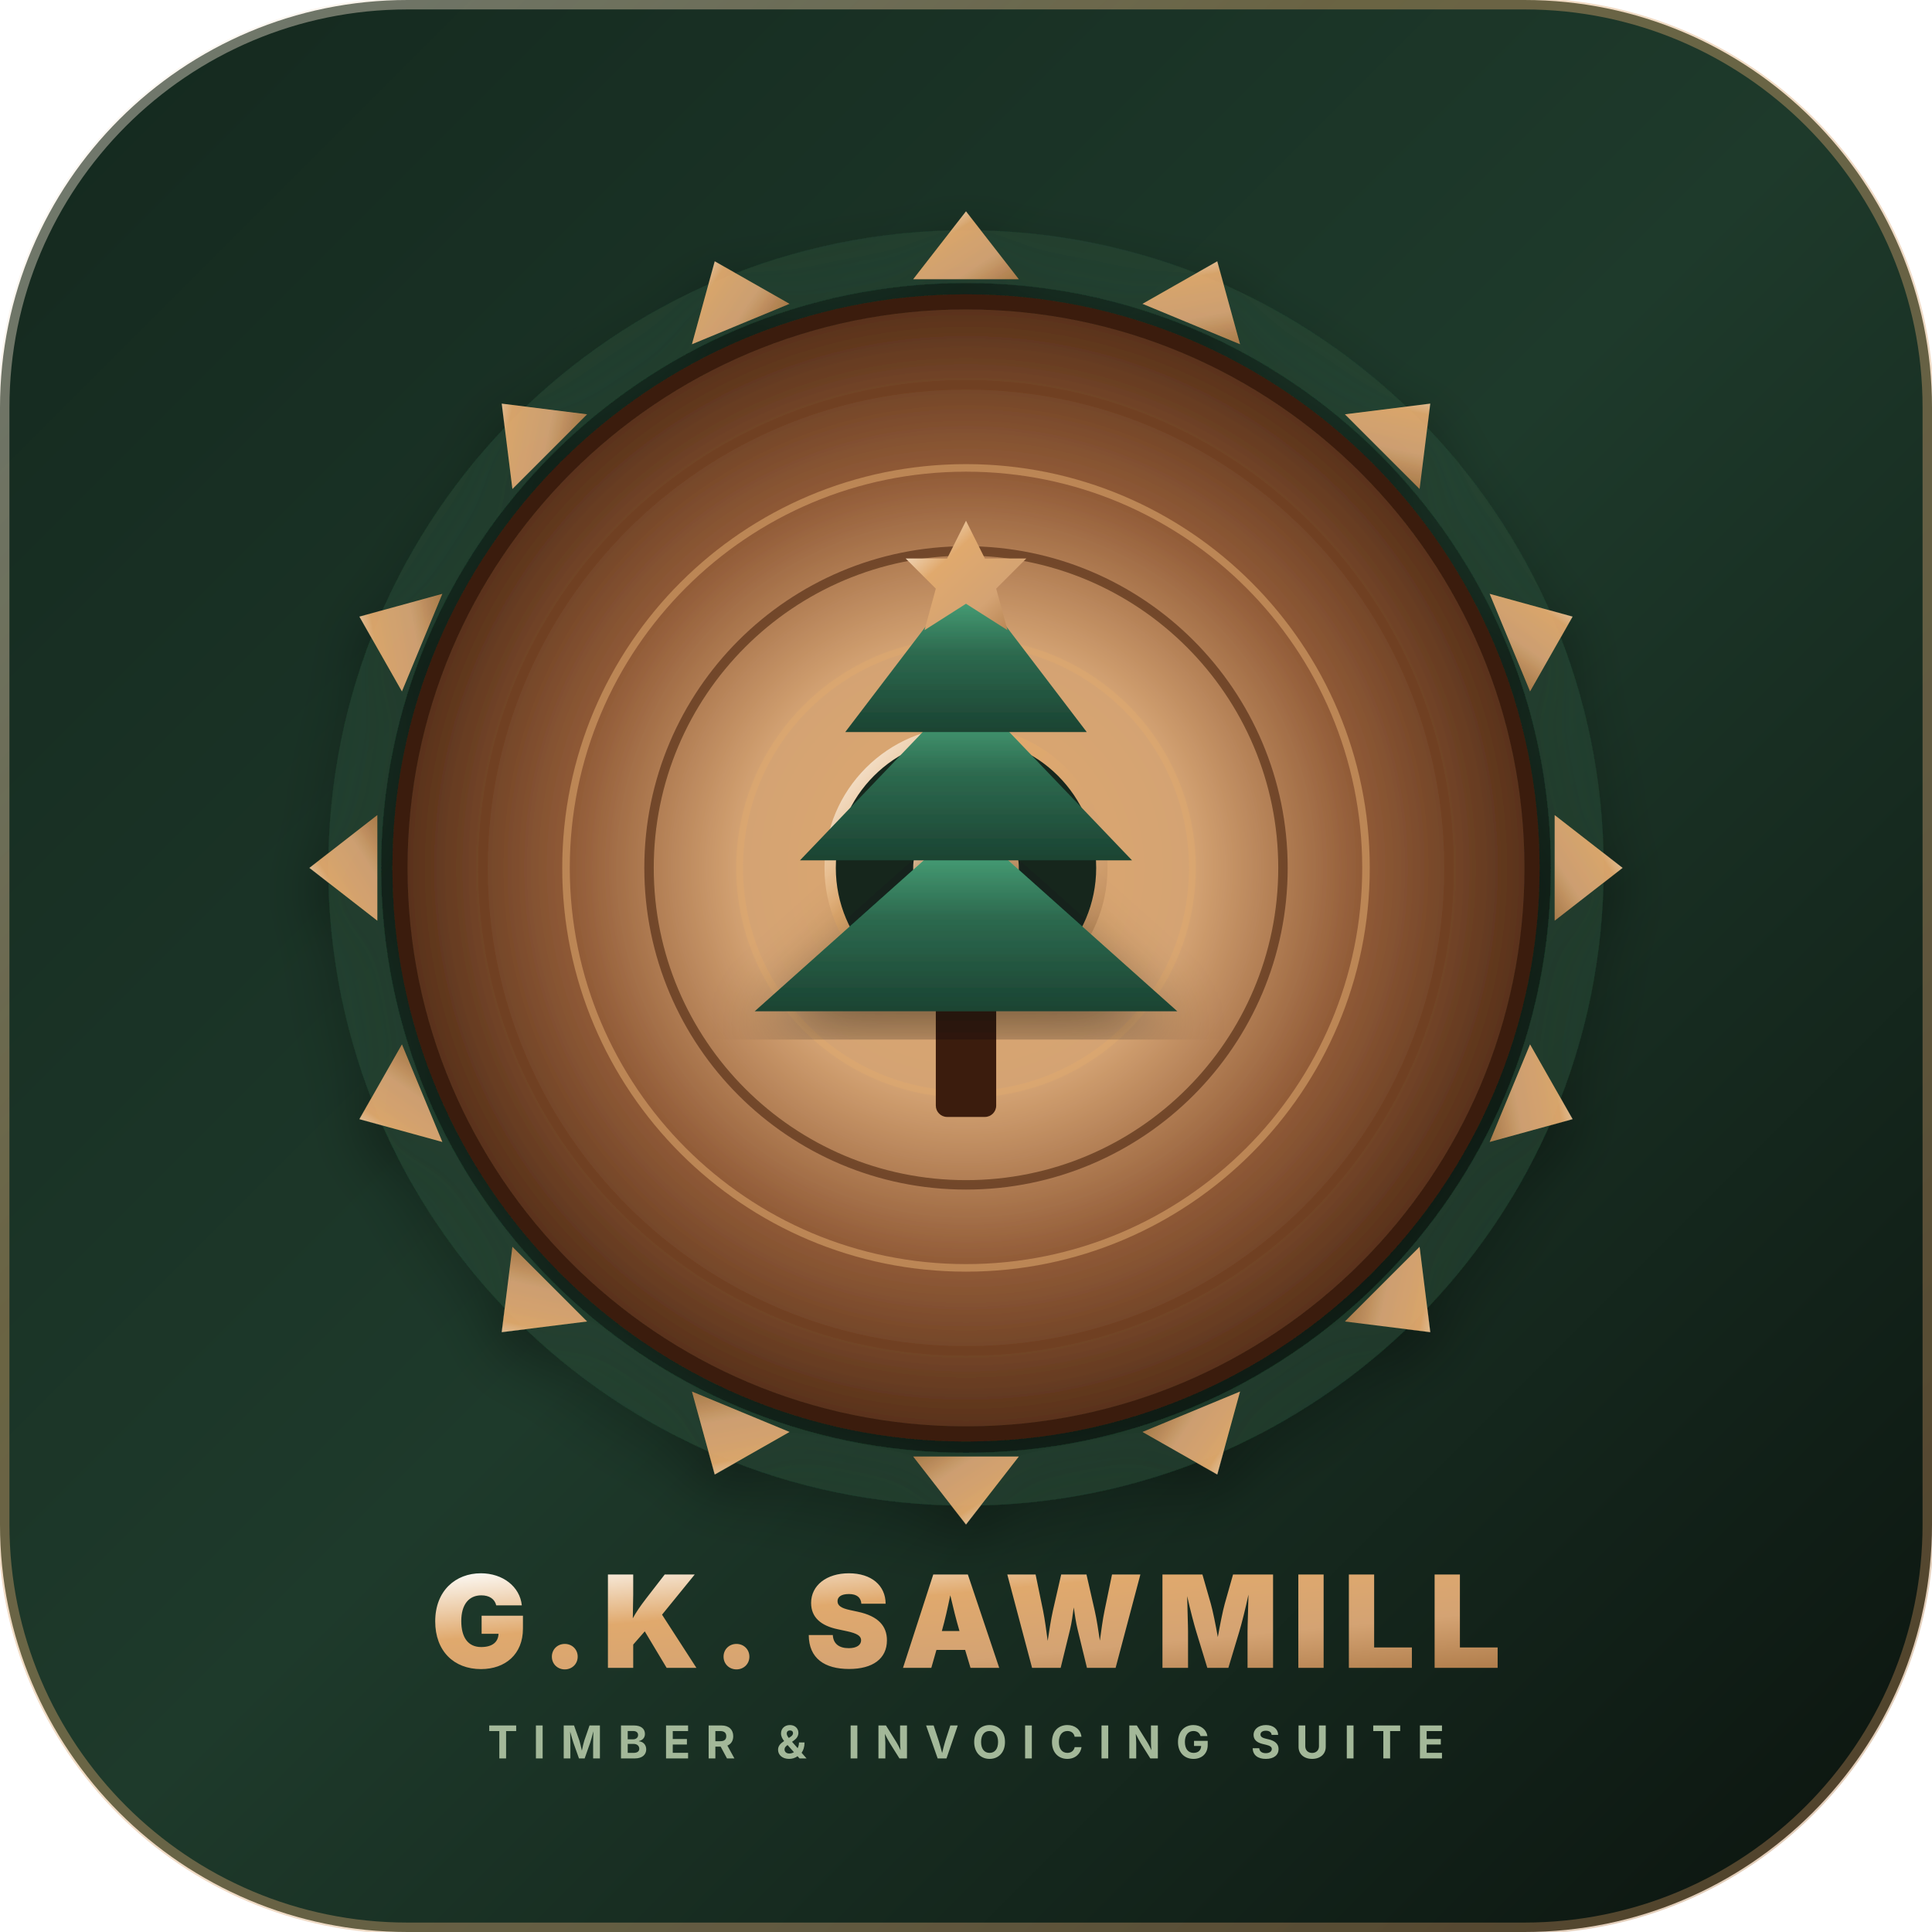
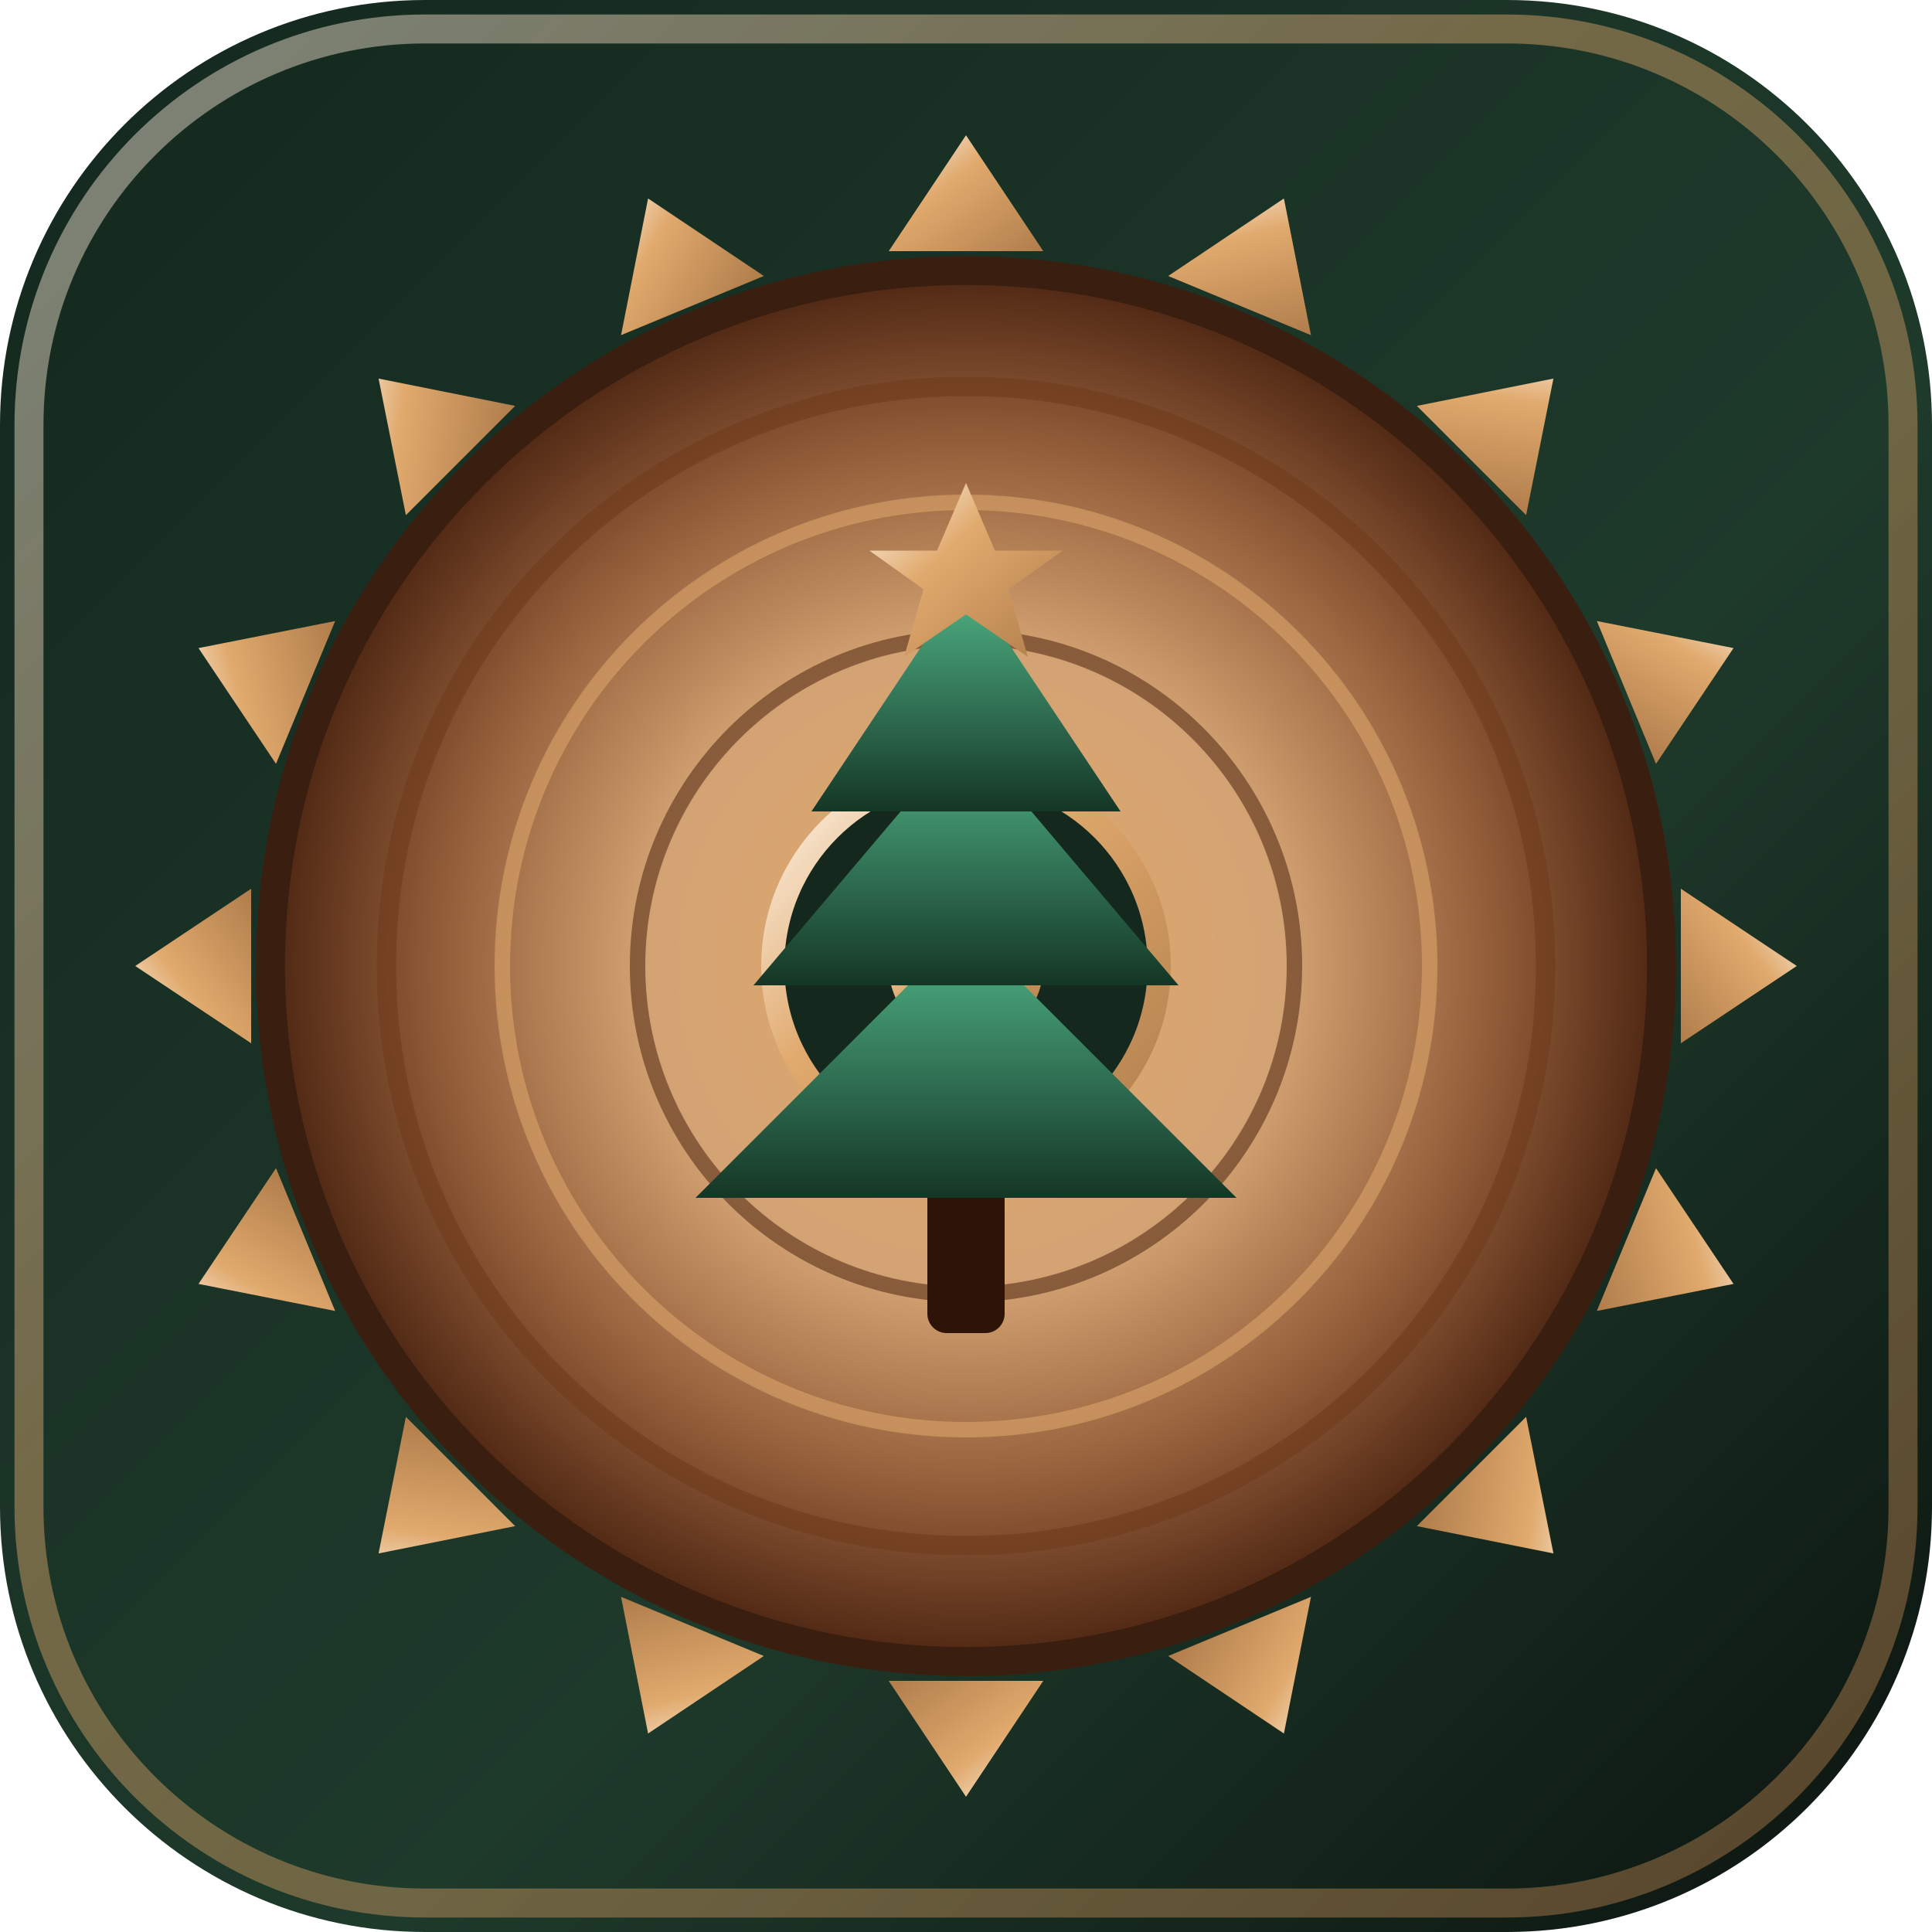
- <svg xmlns="http://www.w3.org/2000/svg" viewBox="0 0 512 512" width="100%" height="100%">
+ <svg xmlns="http://www.w3.org/2000/svg" width="100" height="100" viewBox="0 0 100 100" fill="none">
  <defs>
-     <linearGradient id="bgGrad" x1="0%" y1="0%" x2="100%" y2="100%">
+     <linearGradient id="gkLogoBg" x1="0%" y1="0%" x2="100%" y2="100%">
      <stop offset="0%" stop-color="#14281e" />
-       <stop offset="50%" stop-color="#1e3a2b" />
+       <stop offset="60%" stop-color="#1e3a2b" />
      <stop offset="100%" stop-color="#0b130e" />
    </linearGradient>
-     <radialGradient id="timberGrad" cx="50%" cy="50%" r="50%">
+     <radialGradient id="gkTimberDisc" cx="50%" cy="50%" r="50%">
      <stop offset="0%" stop-color="#e0a96d" />
-       <stop offset="40%" stop-color="#d4a373" />
-       <stop offset="70%" stop-color="#925c38" />
-       <stop offset="100%" stop-color="#58311a" />
+       <stop offset="45%" stop-color="#d4a373" />
+       <stop offset="75%" stop-color="#925c38" />
+       <stop offset="100%" stop-color="#4a2411" />
    </radialGradient>
-     <linearGradient id="goldGrad" x1="0%" y1="0%" x2="100%" y2="100%">
-       <stop offset="0%" stop-color="#fdfbf7" />
-       <stop offset="35%" stop-color="#e0a96d" />
-       <stop offset="70%" stop-color="#d4a373" />
+     <linearGradient id="gkGold" x1="0%" y1="0%" x2="100%" y2="100%">
+       <stop offset="0%" stop-color="#fff8ee" />
+       <stop offset="40%" stop-color="#e0a96d" />
      <stop offset="100%" stop-color="#b07d4b" />
    </linearGradient>
-     <linearGradient id="emeraldGrad" x1="0%" y1="0%" x2="0%" y2="100%">
+     <linearGradient id="gkTree" x1="0%" y1="0%" x2="0%" y2="100%">
      <stop offset="0%" stop-color="#52b788" />
-       <stop offset="50%" stop-color="#2d6a4f" />
-       <stop offset="100%" stop-color="#1b4332" />
+       <stop offset="60%" stop-color="#2d6a4f" />
+       <stop offset="100%" stop-color="#143625" />
    </linearGradient>
-     <filter id="shadow" x="-10%" y="-10%" width="125%" height="125%">
-       <feDropShadow dx="0" dy="6" stdDeviation="8" flood-color="#000000" flood-opacity="0.45" />
-     </filter>
  </defs>
-   <rect width="512" height="512" rx="108" fill="url(#bgGrad)" />
-   <rect width="510" height="510" x="1" y="1" rx="107" fill="none" stroke="url(#goldGrad)" stroke-width="3" opacity="0.4" />
-   <g transform="translate(256, 230)" filter="url(#shadow)">
-     <circle r="162" fill="none" stroke="#254a35" stroke-width="14" opacity="0.5" />
-     <g fill="url(#goldGrad)" opacity="0.95">
-       <polygon points="0,-174 14,-156 -14,-156" />
-       <polygon points="0,-174 14,-156 -14,-156" transform="rotate(22.5)" />
-       <polygon points="0,-174 14,-156 -14,-156" transform="rotate(45)" />
-       <polygon points="0,-174 14,-156 -14,-156" transform="rotate(67.5)" />
-       <polygon points="0,-174 14,-156 -14,-156" transform="rotate(90)" />
-       <polygon points="0,-174 14,-156 -14,-156" transform="rotate(112.5)" />
-       <polygon points="0,-174 14,-156 -14,-156" transform="rotate(135)" />
-       <polygon points="0,-174 14,-156 -14,-156" transform="rotate(157.5)" />
-       <polygon points="0,-174 14,-156 -14,-156" transform="rotate(180)" />
-       <polygon points="0,-174 14,-156 -14,-156" transform="rotate(202.5)" />
-       <polygon points="0,-174 14,-156 -14,-156" transform="rotate(225)" />
-       <polygon points="0,-174 14,-156 -14,-156" transform="rotate(247.5)" />
-       <polygon points="0,-174 14,-156 -14,-156" transform="rotate(270)" />
-       <polygon points="0,-174 14,-156 -14,-156" transform="rotate(292.5)" />
-       <polygon points="0,-174 14,-156 -14,-156" transform="rotate(315)" />
-       <polygon points="0,-174 14,-156 -14,-156" transform="rotate(337.5)" />
+   <rect width="100" height="100" rx="22" fill="url(#gkLogoBg)" />
+   <rect x="1.5" y="1.5" width="97" height="97" rx="20.5" stroke="url(#gkGold)" stroke-width="1.5" stroke-opacity="0.45" />
+   <g transform="translate(50, 50)">
+     <g fill="url(#gkGold)">
+       <polygon points="0,-43 4,-37 -4,-37" />
+       <polygon points="0,-43 4,-37 -4,-37" transform="rotate(22.5)" />
+       <polygon points="0,-43 4,-37 -4,-37" transform="rotate(45)" />
+       <polygon points="0,-43 4,-37 -4,-37" transform="rotate(67.5)" />
+       <polygon points="0,-43 4,-37 -4,-37" transform="rotate(90)" />
+       <polygon points="0,-43 4,-37 -4,-37" transform="rotate(112.5)" />
+       <polygon points="0,-43 4,-37 -4,-37" transform="rotate(135)" />
+       <polygon points="0,-43 4,-37 -4,-37" transform="rotate(157.5)" />
+       <polygon points="0,-43 4,-37 -4,-37" transform="rotate(180)" />
+       <polygon points="0,-43 4,-37 -4,-37" transform="rotate(202.5)" />
+       <polygon points="0,-43 4,-37 -4,-37" transform="rotate(225)" />
+       <polygon points="0,-43 4,-37 -4,-37" transform="rotate(247.5)" />
+       <polygon points="0,-43 4,-37 -4,-37" transform="rotate(270)" />
+       <polygon points="0,-43 4,-37 -4,-37" transform="rotate(292.5)" />
+       <polygon points="0,-43 4,-37 -4,-37" transform="rotate(315)" />
+       <polygon points="0,-43 4,-37 -4,-37" transform="rotate(337.5)" />
    </g>
-     <circle r="150" fill="url(#timberGrad)" stroke="#3a1e0f" stroke-width="4" />
-     <circle r="128" fill="none" stroke="#6f3d1e" stroke-width="2.5" opacity="0.65" />
-     <circle r="106" fill="none" stroke="#e0a96d" stroke-width="2" opacity="0.55" />
-     <circle r="84" fill="none" stroke="#58311a" stroke-width="2.5" opacity="0.7" />
-     <circle r="60" fill="none" stroke="#e0a96d" stroke-width="1.8" opacity="0.5" />
-     <circle r="36" fill="#14281e" stroke="url(#goldGrad)" stroke-width="3" />
-     <circle r="14" fill="url(#goldGrad)" />
-     <rect x="-8" y="24" width="16" height="42" rx="3" fill="#3a1e0f" />
-     <polygon points="0,-12 56,38 -56,38" fill="url(#emeraldGrad)" filter="url(#shadow)" />
-     <polygon points="0,-48 44,-2 -44,-2" fill="url(#emeraldGrad)" />
-     <polygon points="0,-78 32,-36 -32,-36" fill="url(#emeraldGrad)" />
-     <polygon points="0,-92 5,-82 16,-82 8,-74 11,-63 0,-70 -11,-63 -8,-74 -16,-82 -5,-82" fill="url(#goldGrad)" />
-   </g>
-   <g transform="translate(256, 442)" text-anchor="middle">
-     <text y="0" font-family="'Plus Jakarta Sans', system-ui, -apple-system, sans-serif" font-weight="900" font-size="34" fill="url(#goldGrad)" letter-spacing="3.5">
-       G.K. SAWMILL
-     </text>
-     <text y="24" font-family="'Plus Jakarta Sans', system-ui, -apple-system, sans-serif" font-weight="700" font-size="12" fill="#a3b899" letter-spacing="4">
-       TIMBER &amp; INVOICING SUITE
-     </text>
+     <circle r="36" fill="url(#gkTimberDisc)" stroke="#3a1e0f" stroke-width="1.5" />
+     <circle r="30" fill="none" stroke="#6f3d1e" stroke-width="1" stroke-opacity="0.65" />
+     <circle r="24" fill="none" stroke="#e0a96d" stroke-width="0.8" stroke-opacity="0.55" />
+     <circle r="17" fill="none" stroke="#58311a" stroke-width="0.8" stroke-opacity="0.6" />
+     <circle r="10" fill="#14281e" stroke="url(#gkGold)" stroke-width="1.2" />
+     <circle r="4" fill="url(#gkGold)" />
+     <rect x="-2" y="8" width="4" height="11" rx="1" fill="#2d1406" />
+     <polygon points="0,-2 14,12 -14,12" fill="url(#gkTree)" />
+     <polygon points="0,-12 11,1 -11,1" fill="url(#gkTree)" />
+     <polygon points="0,-20 8,-8 -8,-8" fill="url(#gkTree)" />
+     <polygon points="0,-25 1.5,-21.5 5,-21.5 2.2,-19.5 3.2,-16 0,-18.2 -3.2,-16 -2.2,-19.5 -5,-21.5 -1.5,-21.5" fill="url(#gkGold)" />
  </g>
</svg>
